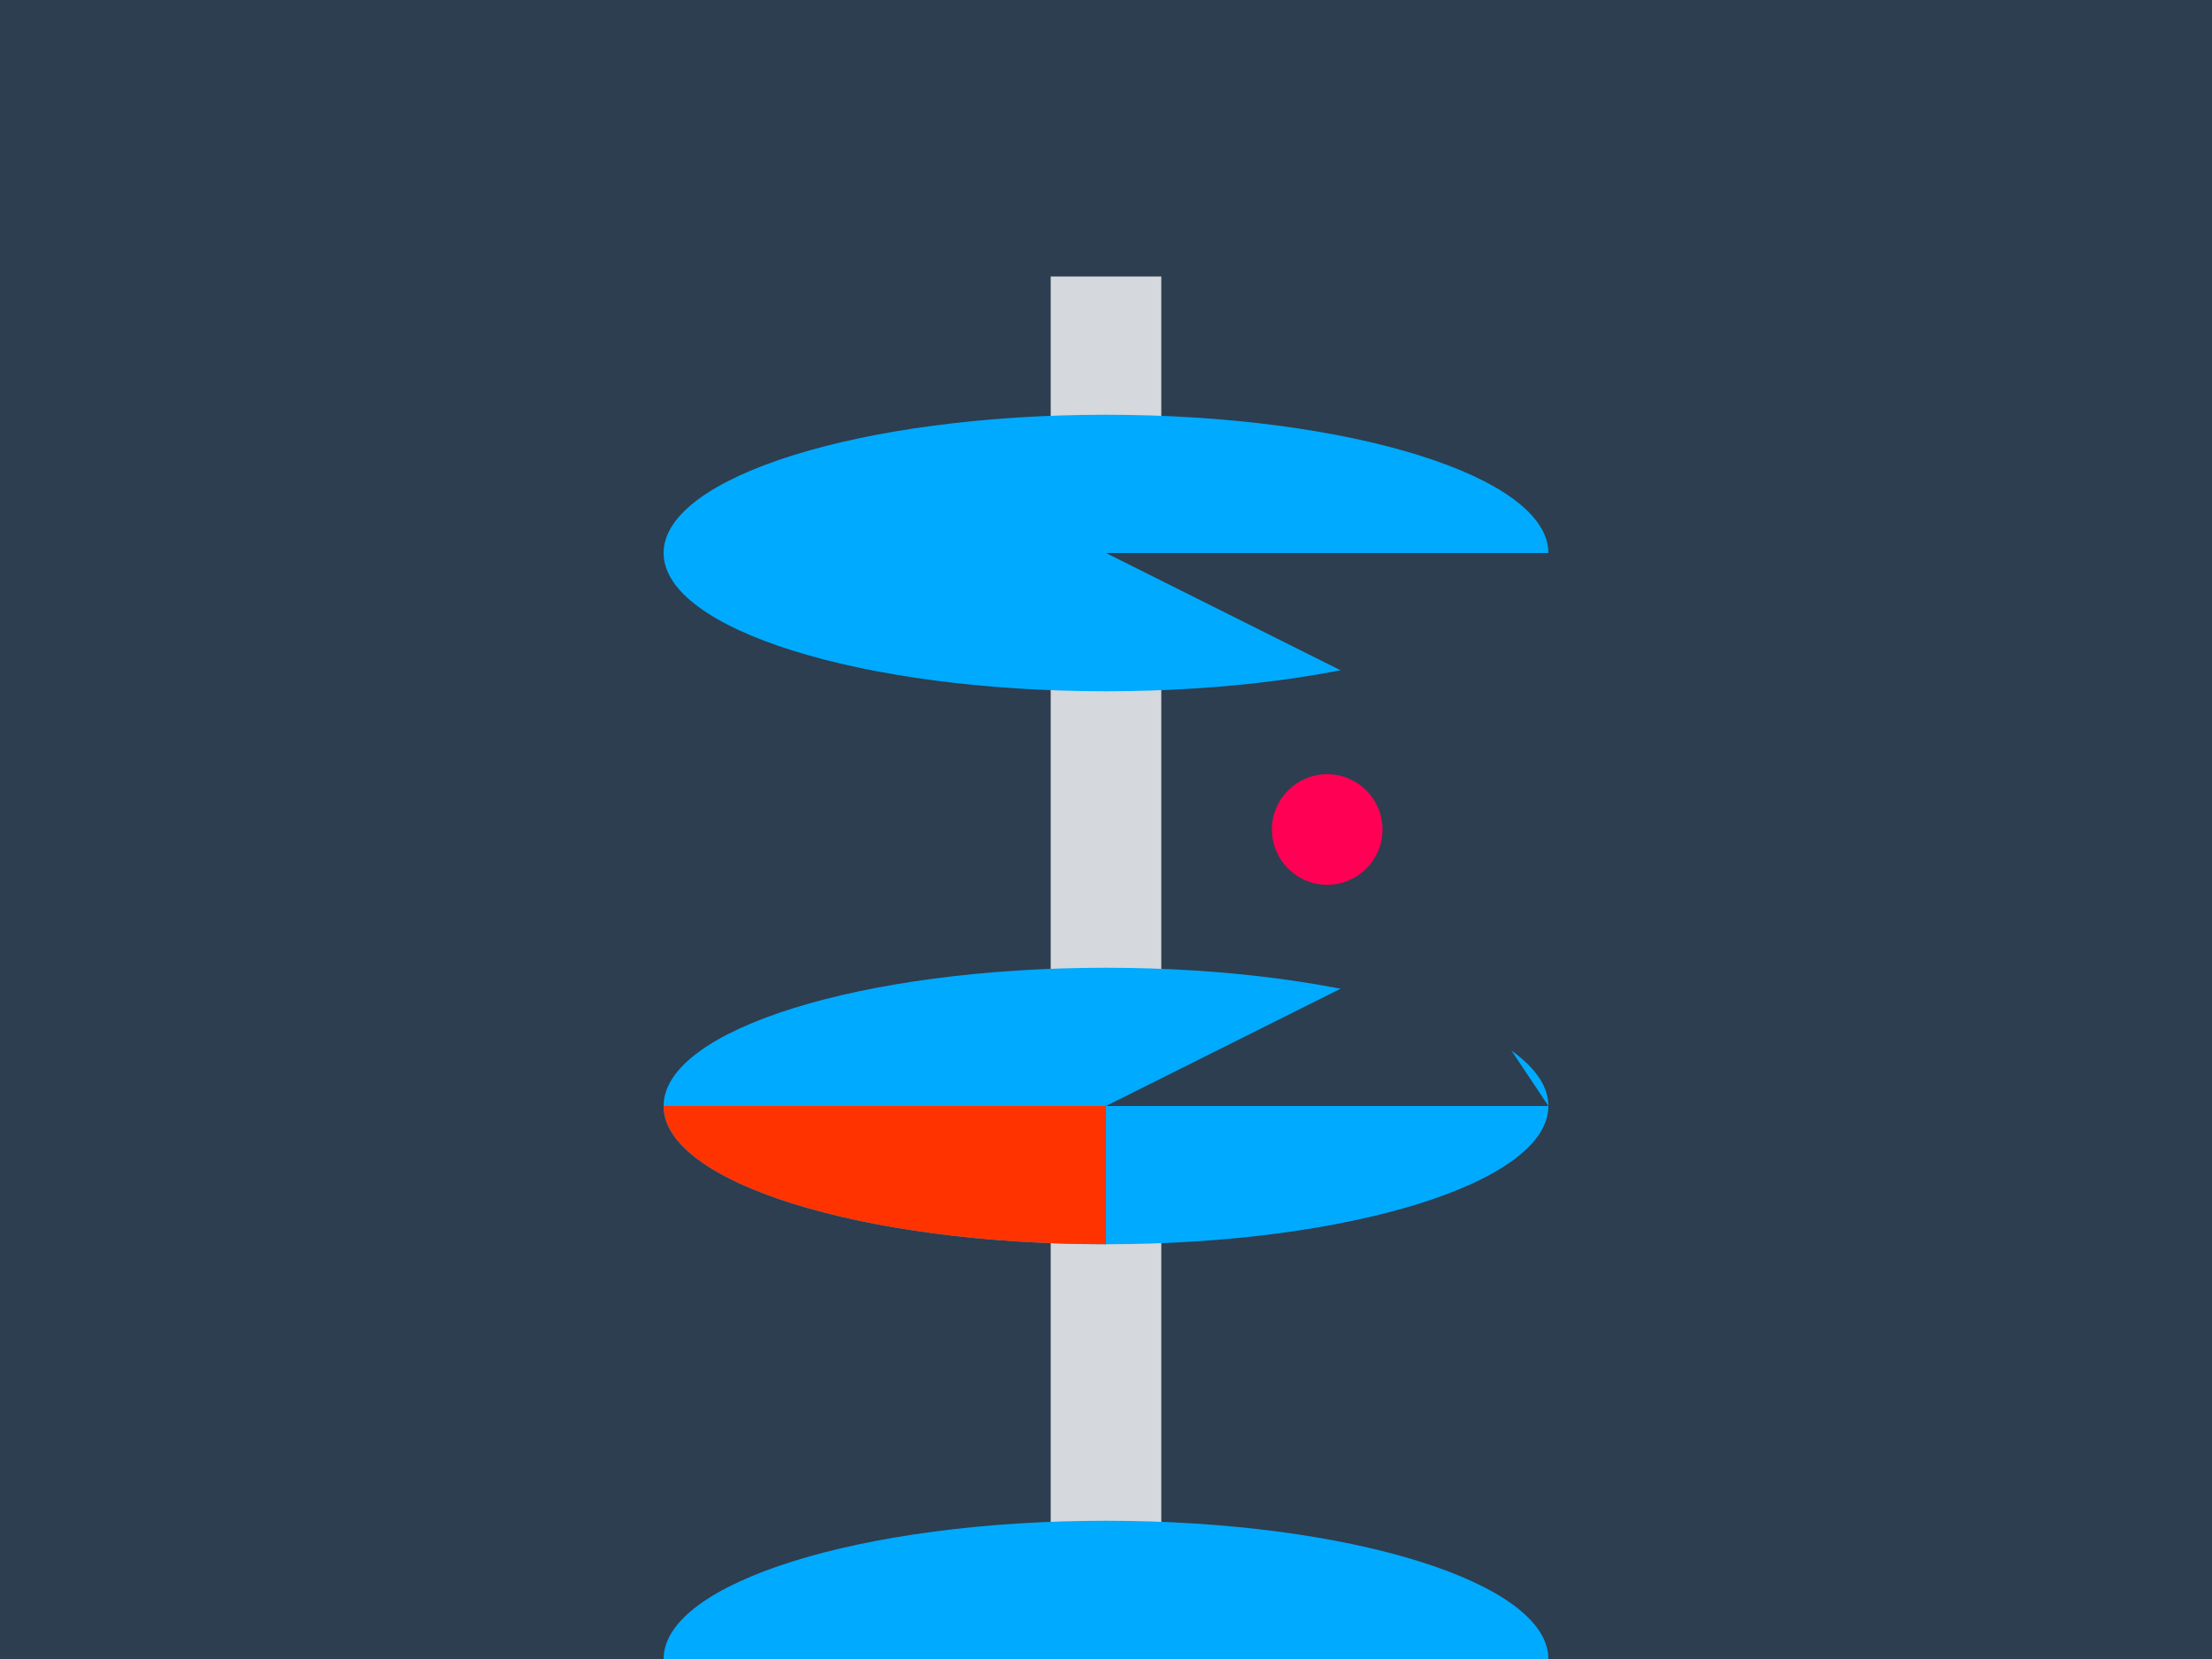
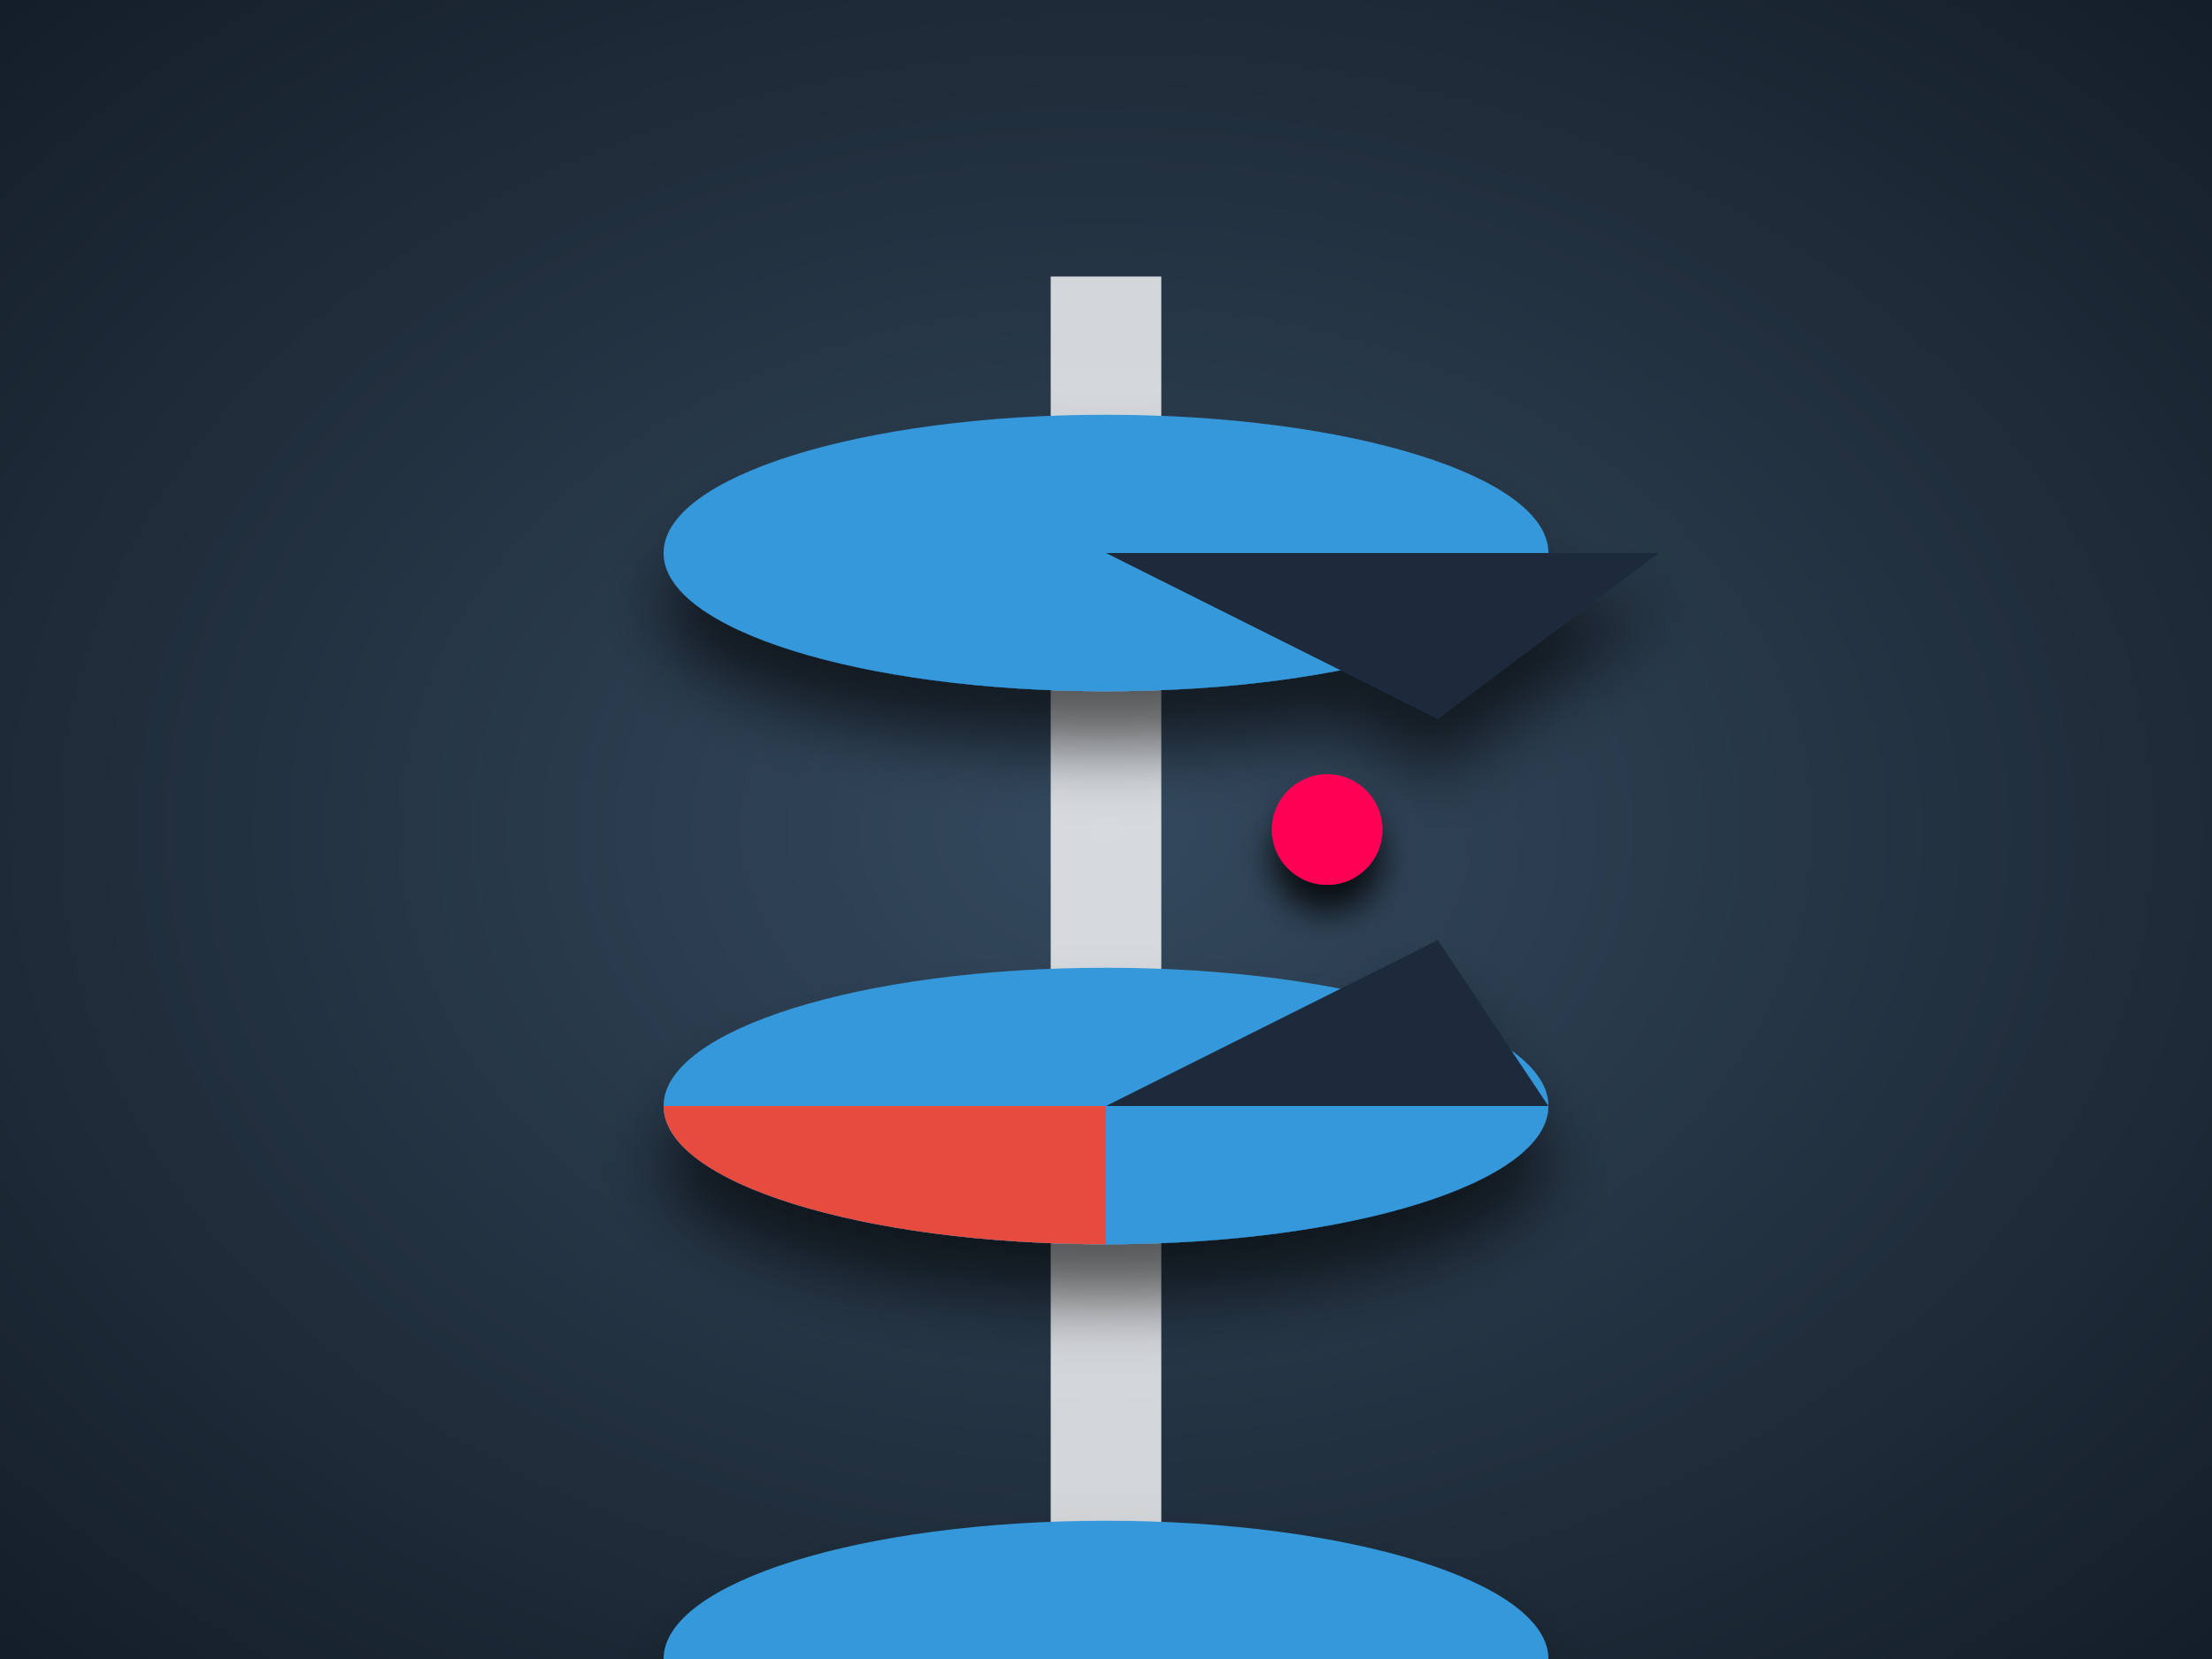
<svg xmlns="http://www.w3.org/2000/svg" viewBox="0 0 400 300" width="100%" height="100%">
-   <rect width="400" height="300" fill="#2c3e50" />
+   <defs>
+     <radialGradient id="bgGradHelix" cx="50%" cy="50%" r="70%">
+       <stop offset="0%" stop-color="#34495e" />
+       <stop offset="100%" stop-color="#141e28" />
+     </radialGradient>
+     <filter id="shadowHelix" x="-20%" y="-20%" width="150%" height="150%">
+       <feDropShadow dx="0" dy="10" stdDeviation="6" flood-color="#000" flood-opacity="0.6" />
+     </filter>
+     <filter id="ballShadow" x="-50%" y="-50%" width="200%" height="200%">
+       <feDropShadow dx="0" dy="5" stdDeviation="3" flood-color="#000" flood-opacity="0.8" />
+     </filter>
+   </defs>
+   <rect width="400" height="300" fill="url(#bgGradHelix)" />
  <g transform="translate(200, 50)">
    <rect x="-10" y="0" width="20" height="300" fill="#ffffff" opacity="0.8" />
-     <g>
+     <g filter="url(#shadowHelix)">
      <animateTransform attributeName="transform" type="translate" values="0,50; 0,-150" dur="3s" repeatCount="indefinite" />
      <g transform="translate(0, 50)">
-         <ellipse cx="0" cy="0" rx="80" ry="25" fill="#00aaff" />
-         <polygon points="0,0 60,30 100,0" fill="#2c3e50" />
+         <ellipse cx="0" cy="0" rx="80" ry="25" fill="#3498db" />
+         <polygon points="0,0 60,30 100,0" fill="#1e2c3a" />
      </g>
      <g transform="translate(0, 150)">
-         <ellipse cx="0" cy="0" rx="80" ry="25" fill="#00aaff" />
-         <path d="M 0 0 L -80 0 A 80 25 0 0 0 0 25 Z" fill="#ff3300" />
-         <polygon points="0,0 80,0 60,-30" fill="#2c3e50" />
+         <ellipse cx="0" cy="0" rx="80" ry="25" fill="#3498db" />
+         <path d="M 0 0 L -80 0 A 80 25 0 0 0 0 25 Z" fill="#e74c3c" />
+         <polygon points="0,0 80,0 60,-30" fill="#1e2c3a" />
      </g>
      <g transform="translate(0, 250)">
-         <ellipse cx="0" cy="0" rx="80" ry="25" fill="#00aaff" />
-         <polygon points="0,0 -40,30 -90,0" fill="#2c3e50" />
+         <ellipse cx="0" cy="0" rx="80" ry="25" fill="#3498db" />
+         <polygon points="0,0 -40,30 -90,0" fill="#1e2c3a" />
      </g>
      <g transform="translate(0, 350)">
-         <ellipse cx="0" cy="0" rx="80" ry="25" fill="#00aaff" />
-         <polygon points="0,0 60,30 100,0" fill="#2c3e50" />
+         <ellipse cx="0" cy="0" rx="80" ry="25" fill="#3498db" />
+         <polygon points="0,0 60,30 100,0" fill="#1e2c3a" />
      </g>
    </g>
-     <g transform="translate(40, 100)">
+     <g transform="translate(40, 100)" filter="url(#ballShadow)">
      <animateTransform attributeName="transform" type="translate" values="40,100; 40,50; 40,100" dur="0.5s" repeatCount="indefinite" calcMode="spline" keySplines="0.42 0 1 1; 0.25 0.1 0.25 1" />
      <circle cx="0" cy="0" r="10" fill="#ff0055" />
    </g>
  </g>
</svg>
